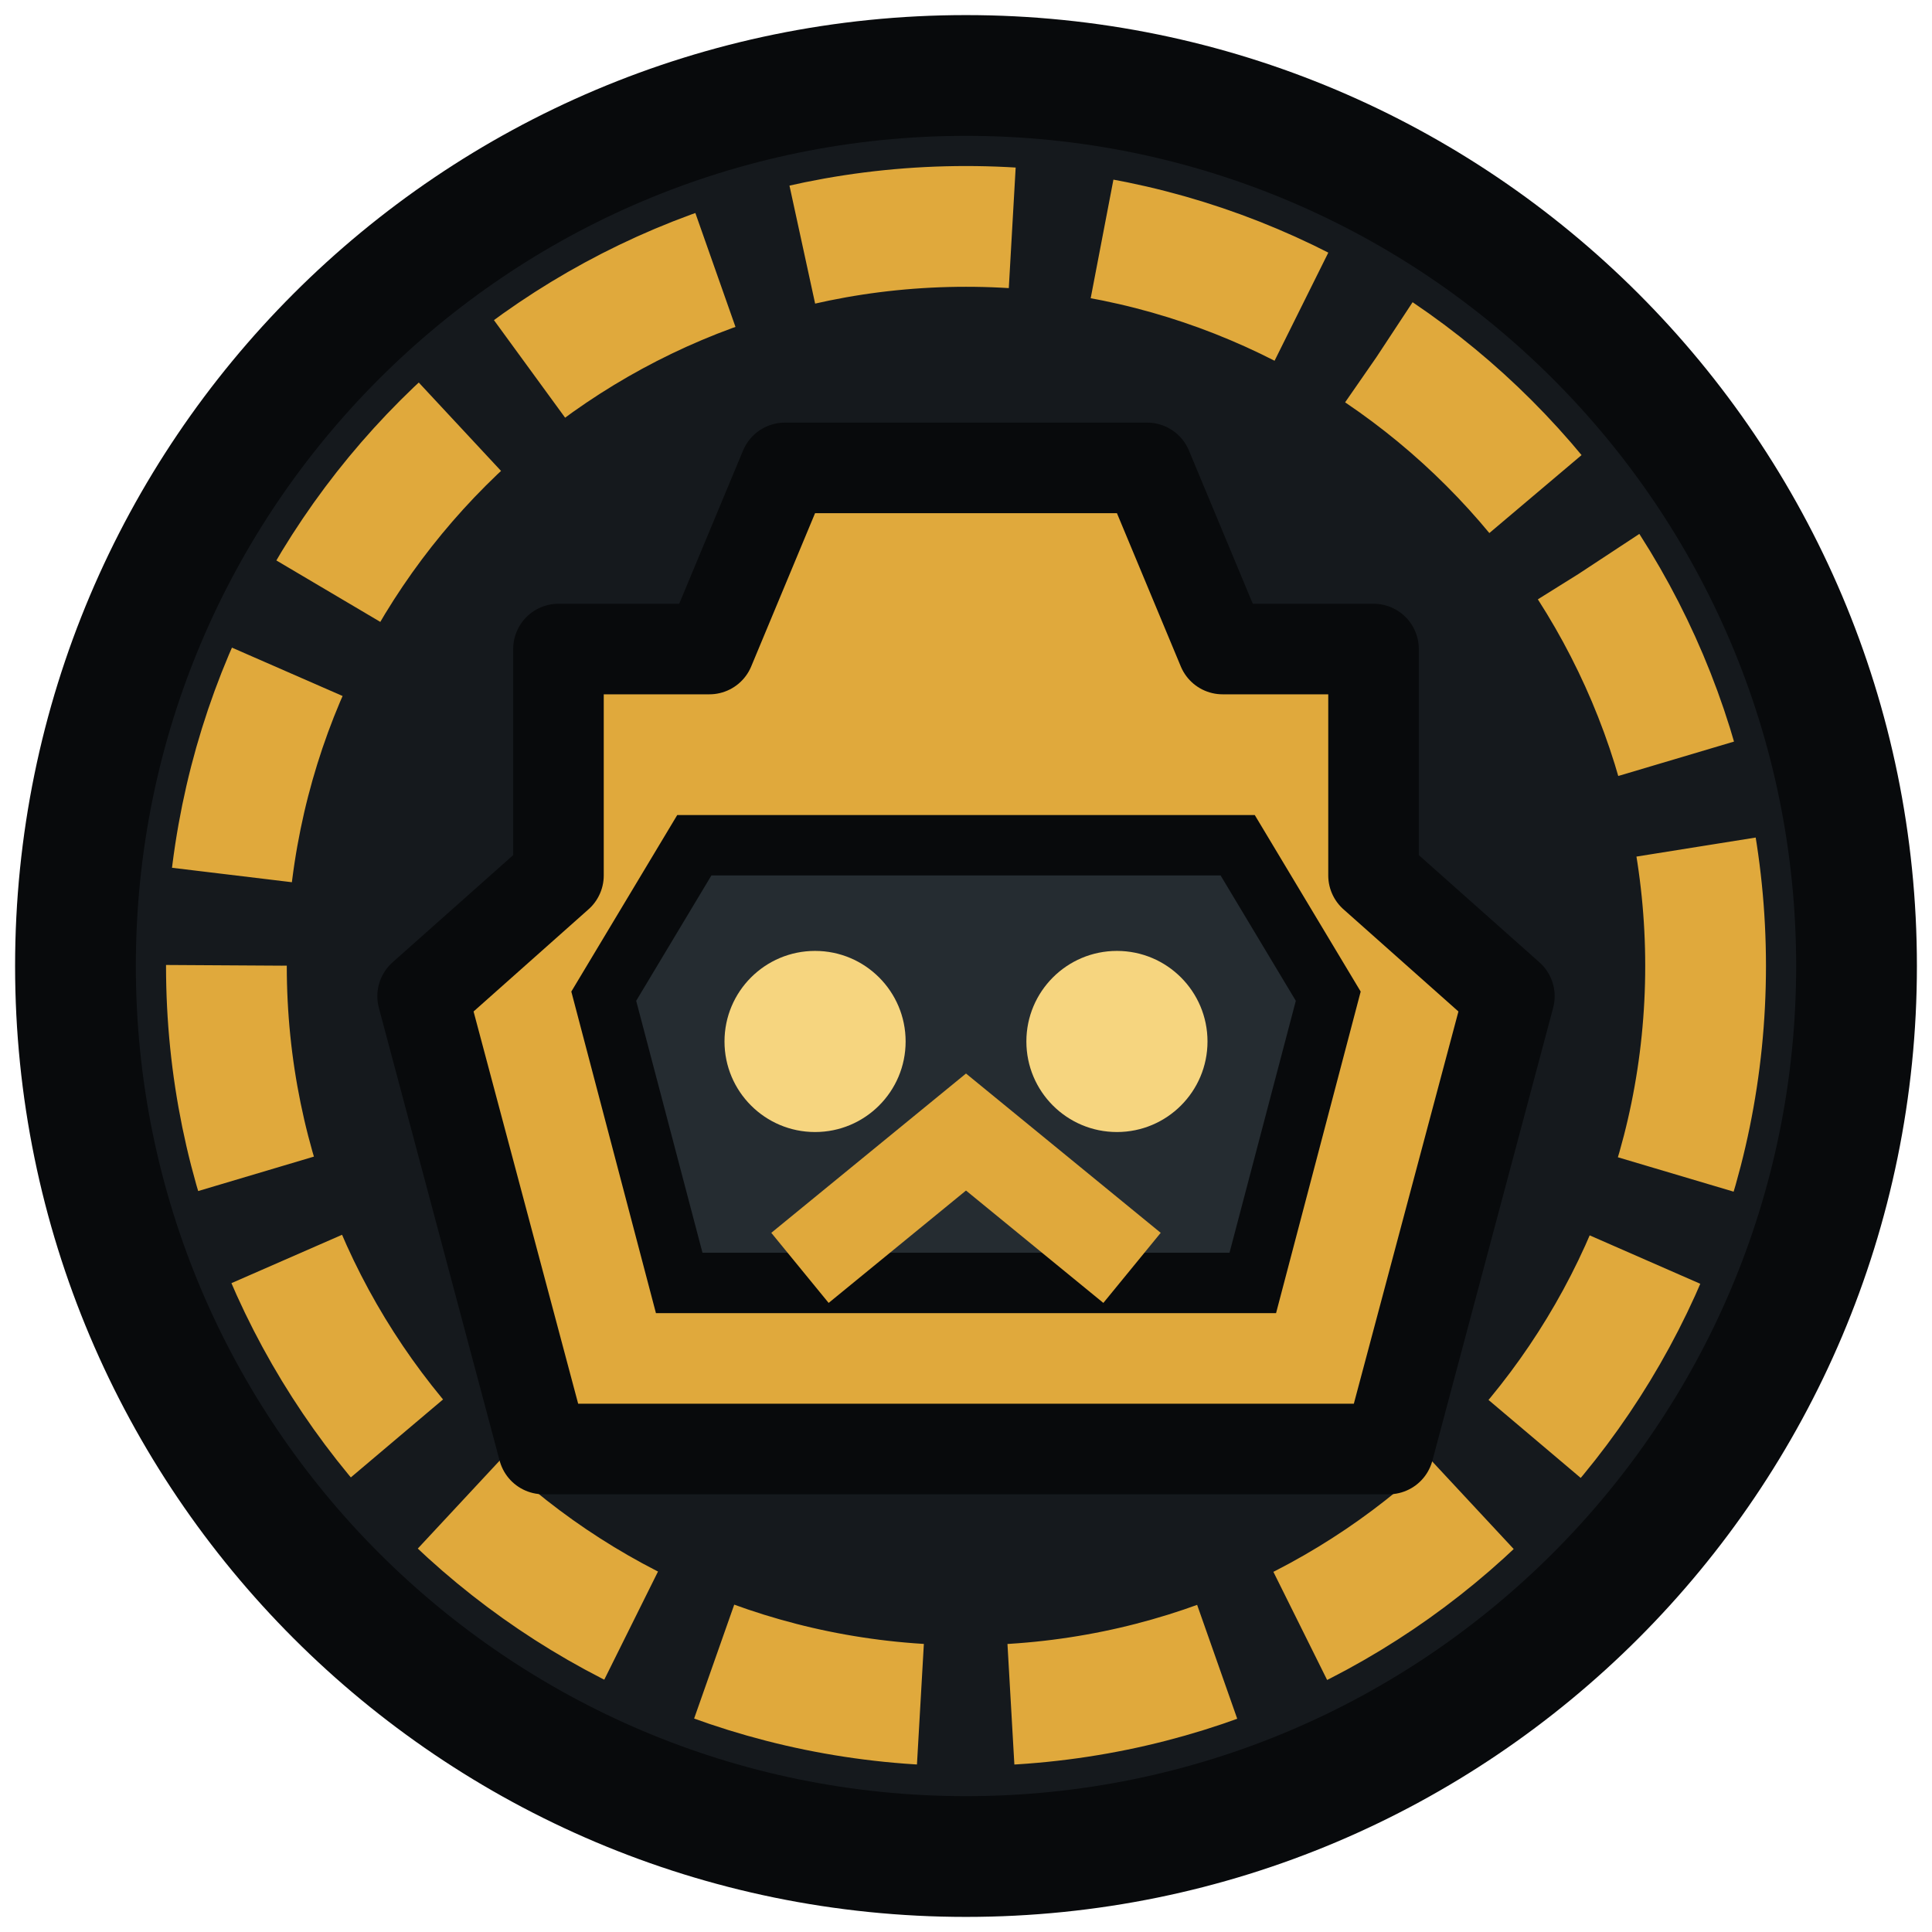
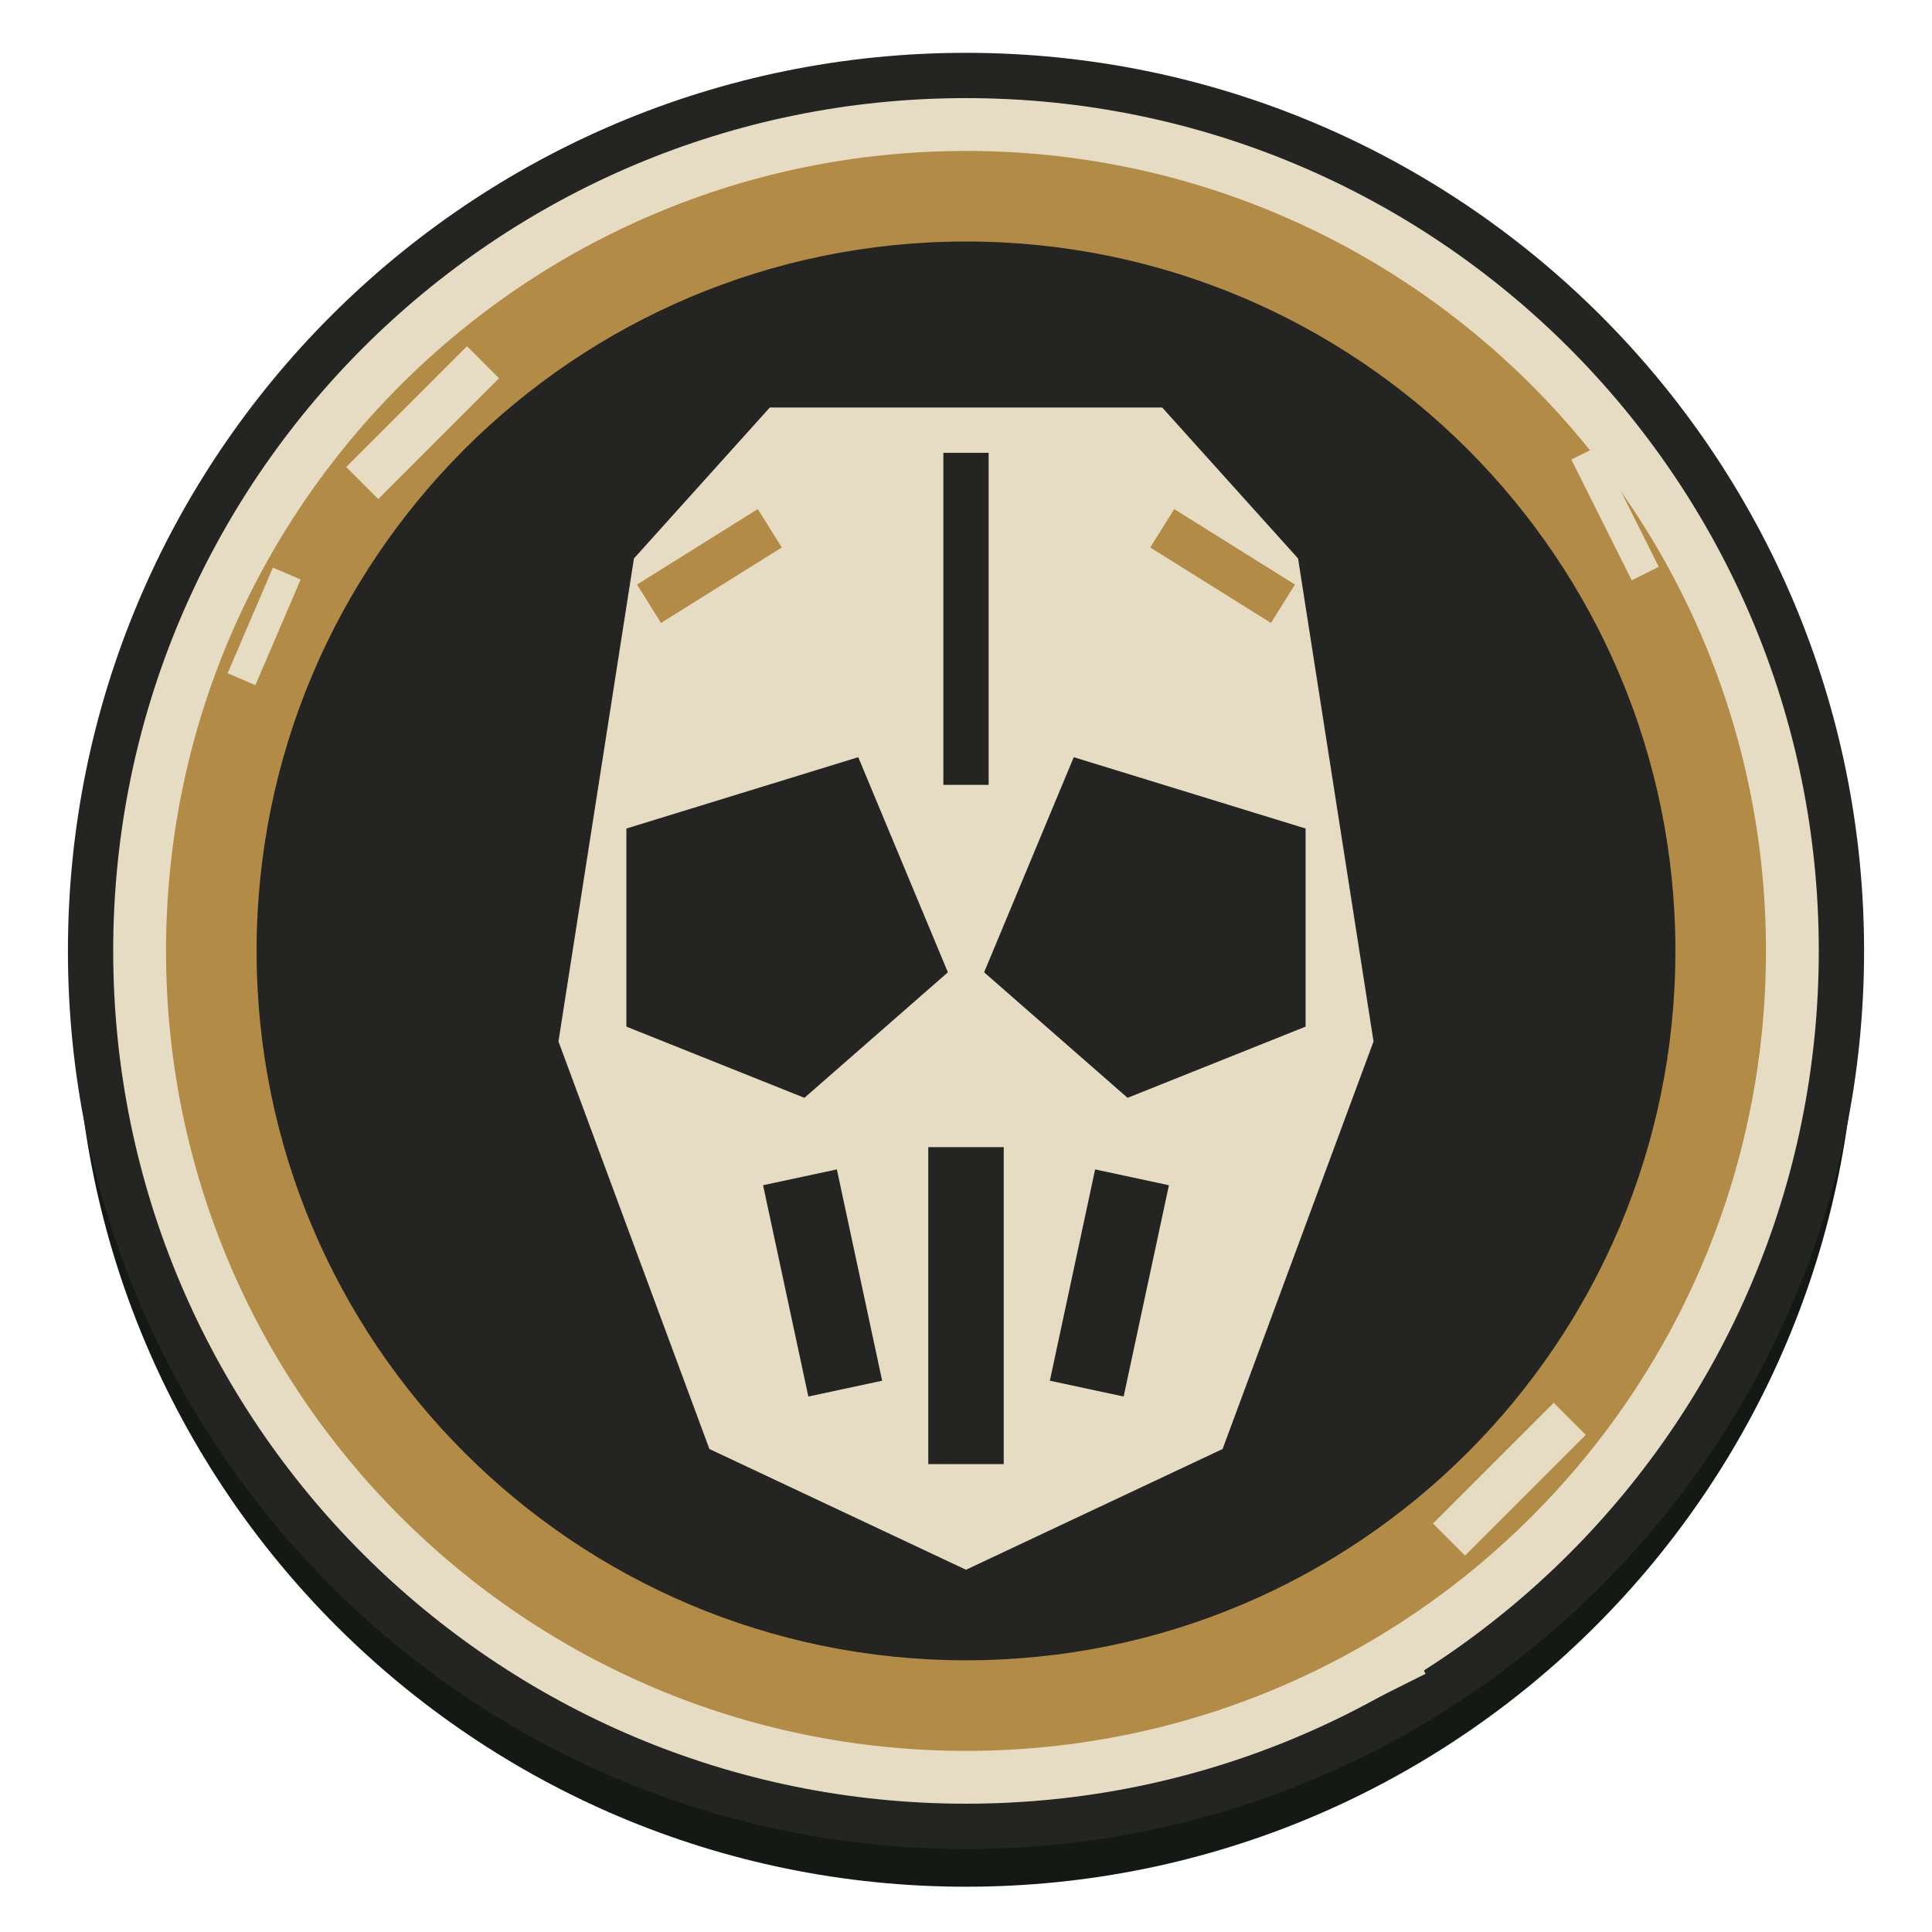
- <svg xmlns="http://www.w3.org/2000/svg" viewBox="0 0 128 128">
-   <circle cx="64" cy="64" r="59" fill="#15191d" stroke="#080a0c" stroke-width="8" />
-   <circle cx="64" cy="64" r="49" fill="none" stroke="#e0a93c" stroke-width="8" stroke-dasharray="14 6" />
-   <path d="M37 43h10l5-12h24l5 12h10v15l9 8-8 30H36l-8-30 9-8z" fill="#e0a93c" stroke="#080a0c" stroke-width="6" stroke-linejoin="round" />
-   <path d="M46 56h36l6 10-5 19H45l-5-19z" fill="#252c31" stroke="#080a0c" stroke-width="4" />
-   <circle cx="54" cy="69" r="6" fill="#f6d57f" />
-   <circle cx="74" cy="69" r="6" fill="#f6d57f" />
-   <path d="M53 84l11-9 11 9" fill="none" stroke="#e0a93c" stroke-width="6" />
+ <svg xmlns="http://www.w3.org/2000/svg" viewBox="0 0 128 128" role="img" aria-label="Die Mechaniker">
+   <circle cx="64" cy="66" r="59" fill="#151915" />
+   <circle cx="64" cy="63" r="58" fill="#e6dcc3" stroke="#242522" stroke-width="3" />
+   <circle cx="64" cy="63" r="53" fill="#b28c46" />
+   <circle cx="64" cy="63" r="47" fill="#242522" />
+   <path d="M24 32 32 24M96 102 104 94" stroke="#e6dcc3" stroke-width="3" />
+   <path d="M42 37 51 27H77L86 37 91 69 81 96 64 104 47 96 37 69Z" fill="#e6dcc3" />
+   <path d="M64 30V52M43 56 56 52 61 64 53 71 43 67ZM85 56 72 52 67 64 75 71 85 67Z" fill="#242522" stroke="#242522" stroke-width="3" />
+   <path d="M53 78 56 92M64 76V97M75 78 72 92" stroke="#242522" stroke-width="5" />
+   <path d="M43 40 51 35M77 35 85 40" stroke="#b28c46" stroke-width="3" />
+   <path d="M16 45 19 38M28 104 35 109M105 30 109 38M88 113 94 110" fill="none" stroke="#e6dcc3" stroke-width="2" />
</svg>
